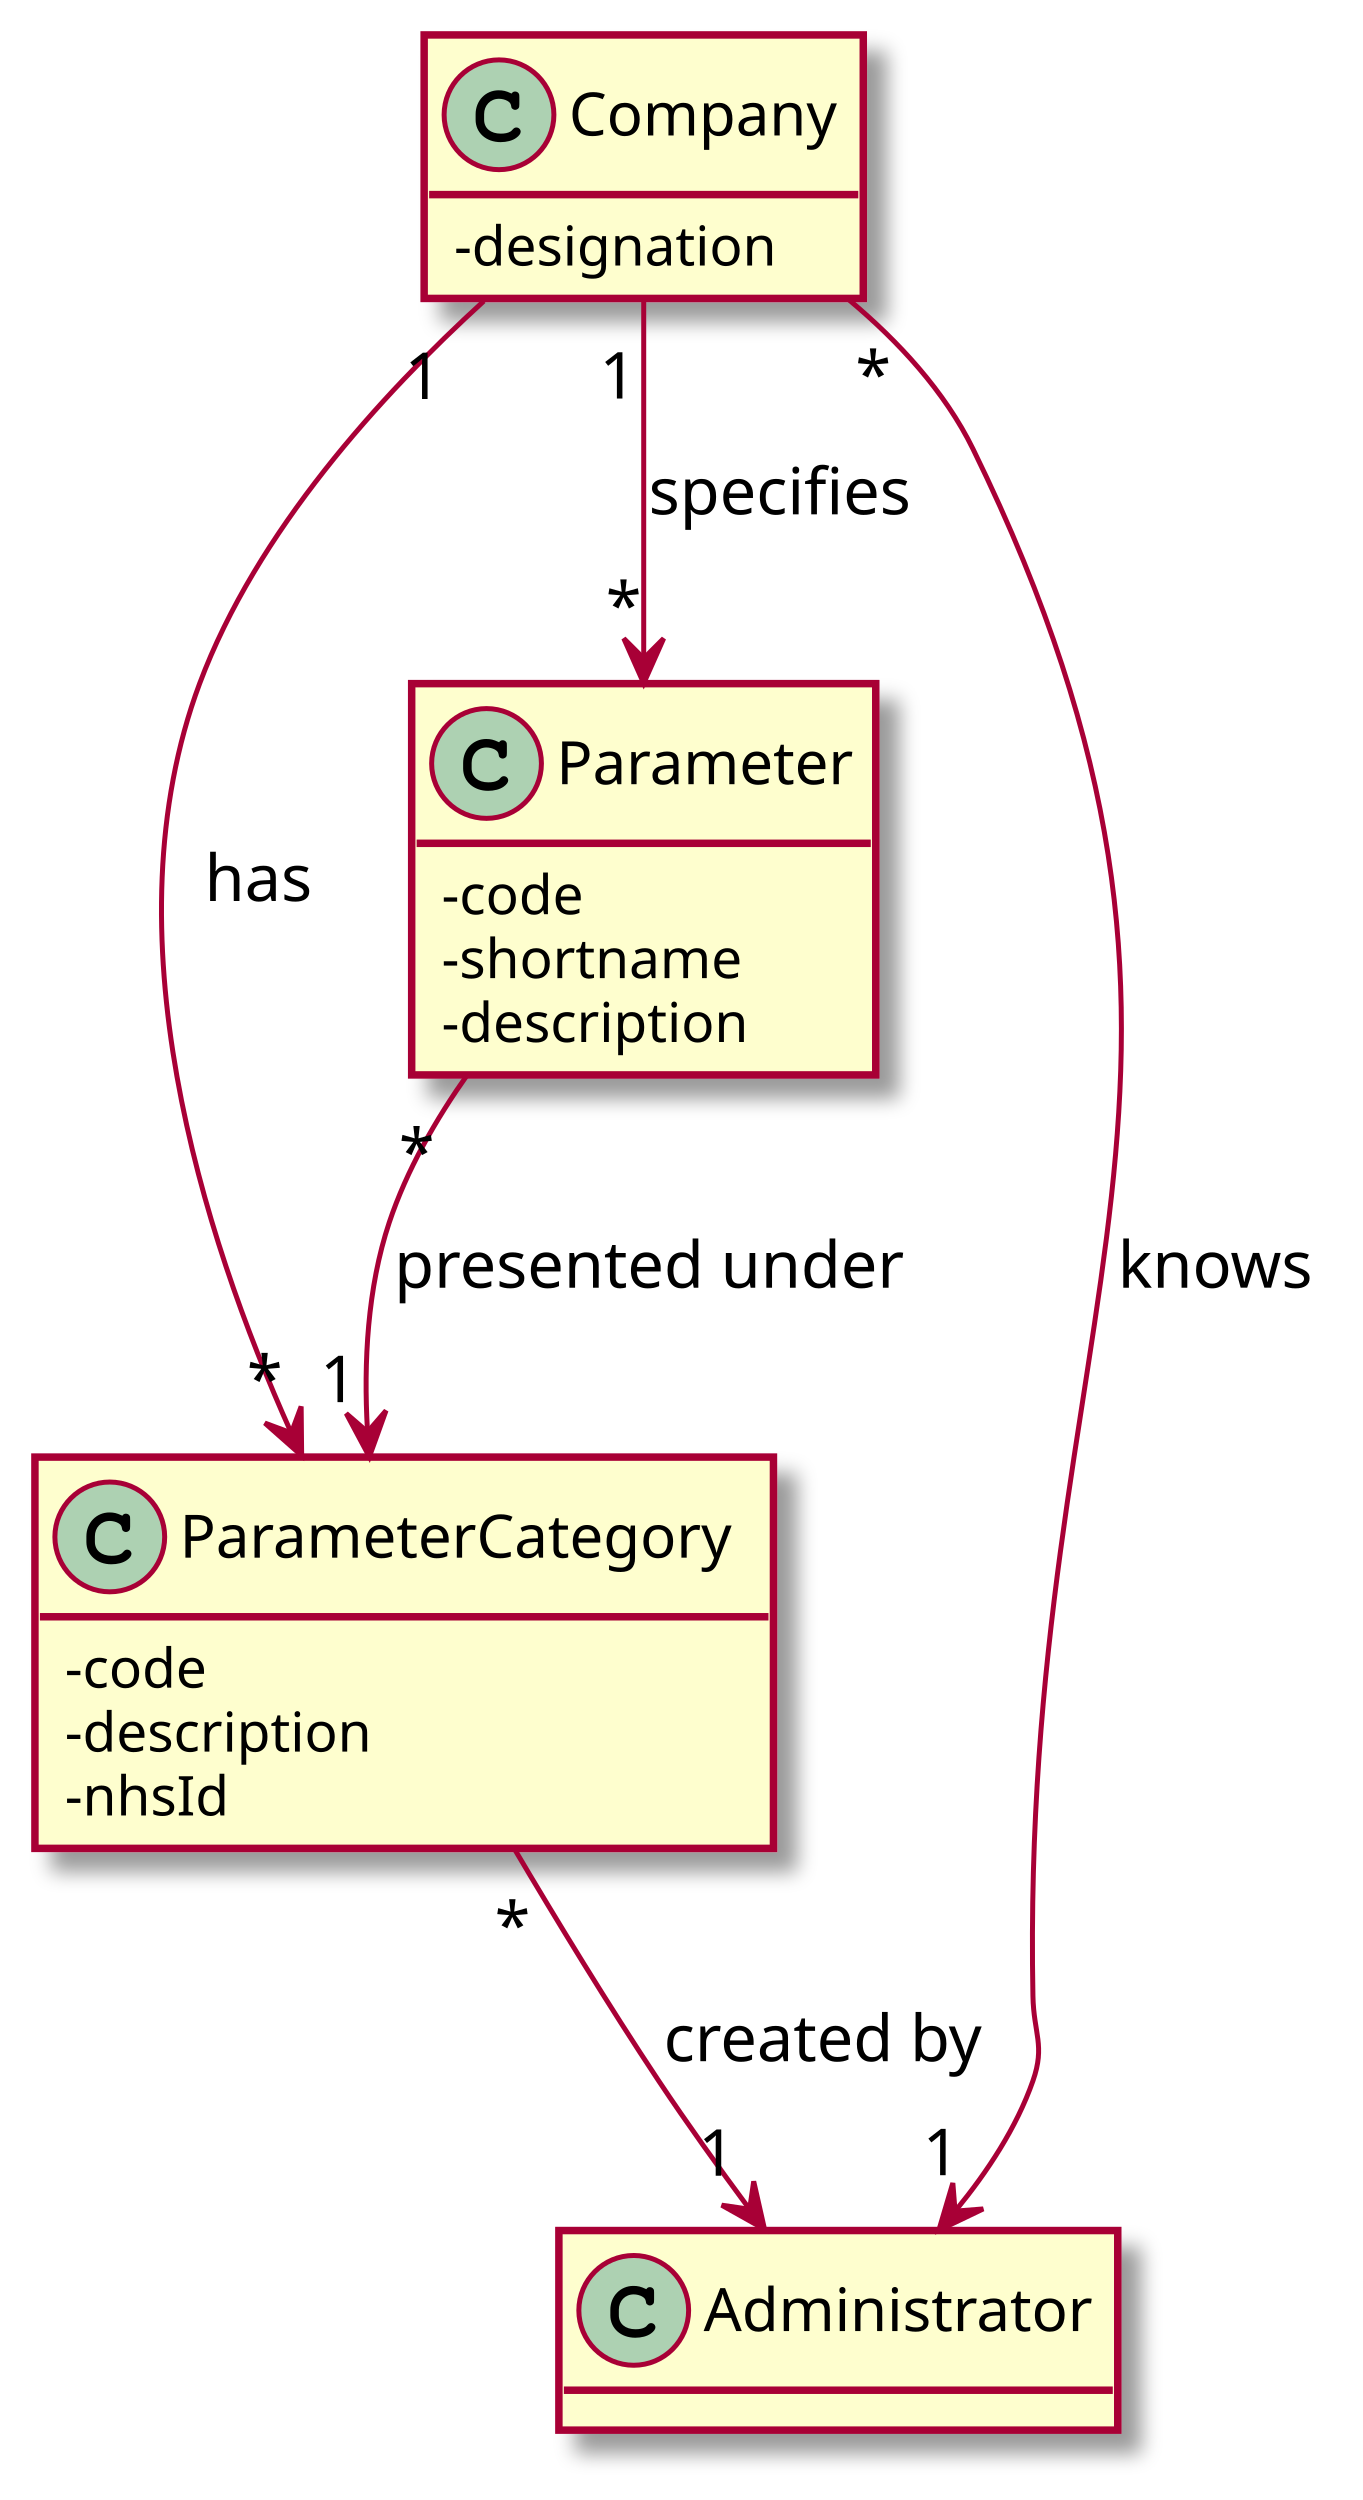
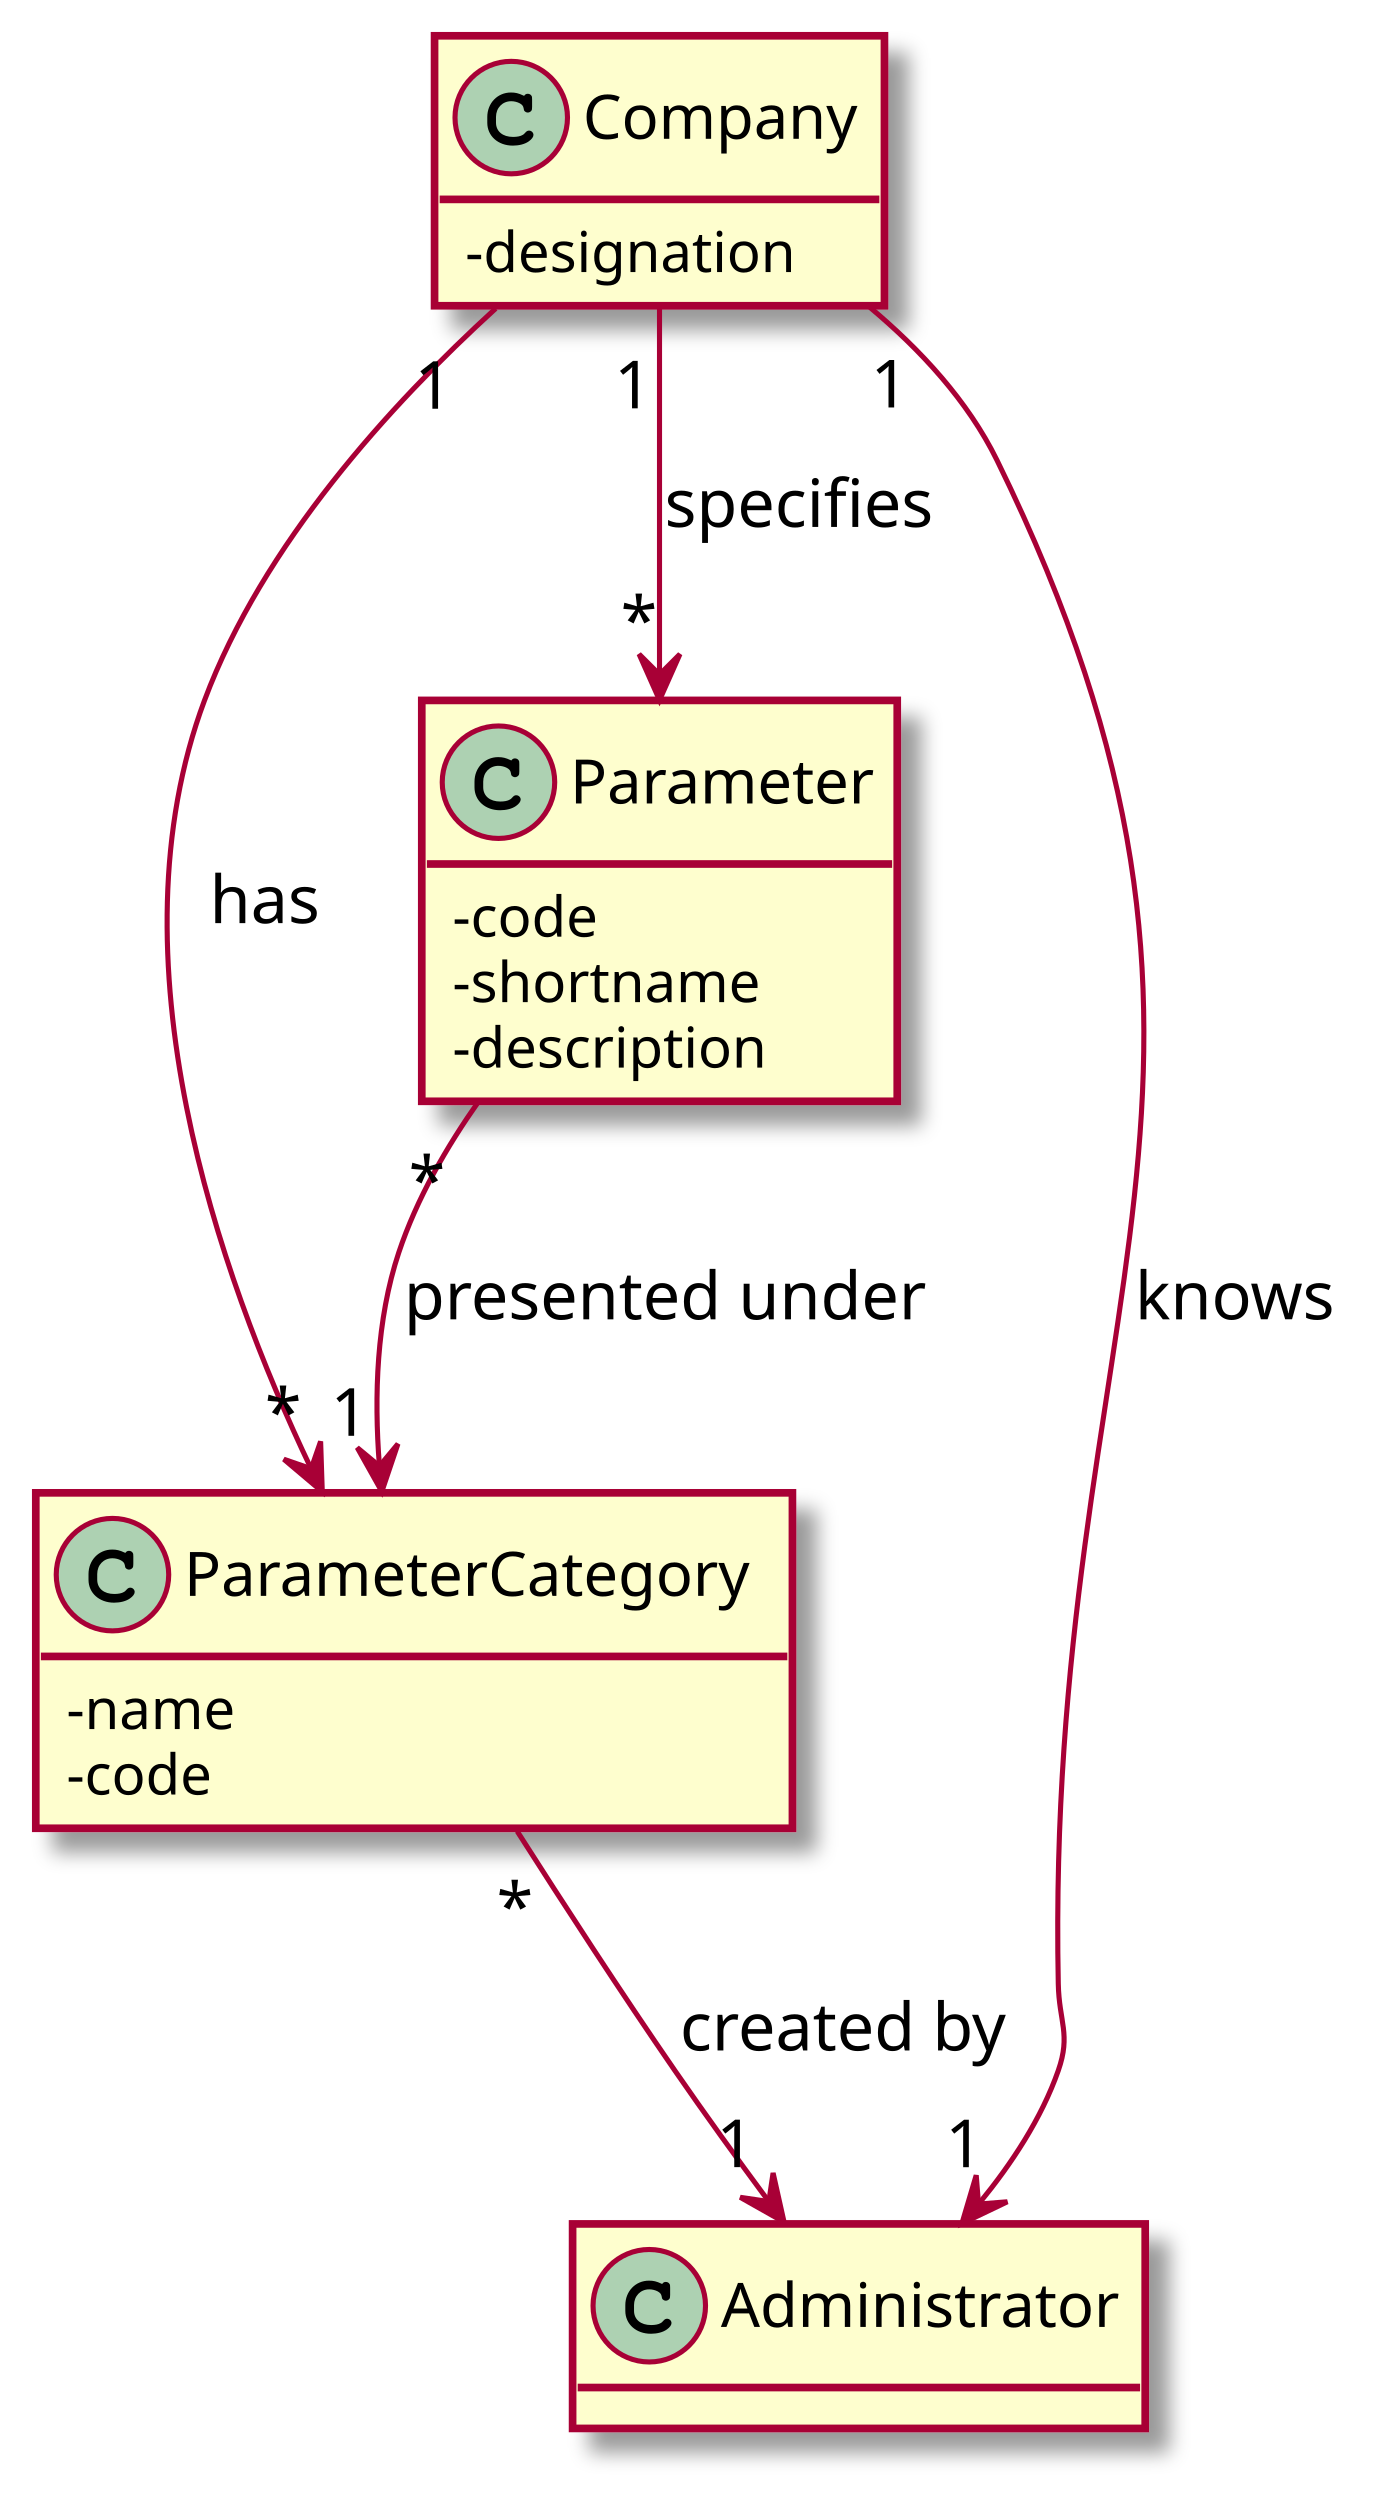
- <svg xmlns="http://www.w3.org/2000/svg" contentScriptType="application/ecmascript" contentStyleType="text/css" height="501px" preserveAspectRatio="none" style="width:273px;height:501px;" version="1.1" viewBox="0 0 273 501" width="273px" zoomAndPan="magnify">
+ <svg xmlns="http://www.w3.org/2000/svg" contentScriptType="application/ecmascript" contentStyleType="text/css" height="489px" preserveAspectRatio="none" style="width:271px;height:489px;" version="1.1" viewBox="0 0 271 489" width="271px" zoomAndPan="magnify">
  <defs>
-     <filter height="300%" id="f71s5nhpw6rgd" width="300%" x="-1" y="-1">
+     <filter height="300%" id="f1hag7cyz4dxo9" width="300%" x="-1" y="-1">
      <feGaussianBlur result="blurOut" stdDeviation="2.0" />
      <feColorMatrix in="blurOut" result="blurOut2" type="matrix" values="0 0 0 0 0 0 0 0 0 0 0 0 0 0 0 0 0 0 .4 0" />
      <feOffset dx="4.0" dy="4.0" in="blurOut2" result="blurOut3" />
      <feBlend in="SourceGraphic" in2="blurOut3" mode="normal" />
    </filter>
  </defs>
  <g>
-     <rect codeLine="4" fill="#FEFECE" filter="url(#f71s5nhpw6rgd)" height="78.414" id="ParameterCategory" style="stroke:#A80036;stroke-width:1.5;" width="148" x="7" y="292" />
+     <rect codeLine="4" fill="#FEFECE" filter="url(#f1hag7cyz4dxo9)" height="65.609" id="ParameterCategory" style="stroke:#A80036;stroke-width:1.5;" width="148" x="7" y="292" />
    <ellipse cx="22" cy="308" fill="#ADD1B2" rx="11" ry="11" style="stroke:#A80036;stroke-width:1.0;" />
    <path d="M24.344,303.672 C23.406,303.234 22.812,303.094 21.938,303.094 C19.312,303.094 17.312,305.172 17.312,307.891 L17.312,309.016 C17.312,311.594 19.422,313.484 22.312,313.484 C23.531,313.484 24.688,313.188 25.438,312.641 C26.016,312.234 26.344,311.781 26.344,311.391 C26.344,310.938 25.953,310.547 25.484,310.547 C25.266,310.547 25.062,310.625 24.875,310.812 C24.422,311.297 24.422,311.297 24.234,311.391 C23.812,311.656 23.125,311.781 22.359,311.781 C20.312,311.781 19.016,310.688 19.016,308.984 L19.016,307.891 C19.016,306.109 20.266,304.797 22,304.797 C22.578,304.797 23.188,304.953 23.656,305.203 C24.141,305.484 24.312,305.703 24.406,306.109 C24.469,306.516 24.5,306.641 24.641,306.766 C24.781,306.906 25.016,307.016 25.234,307.016 C25.5,307.016 25.766,306.875 25.938,306.656 C26.047,306.5 26.078,306.312 26.078,305.891 L26.078,304.469 C26.078,304.031 26.062,303.906 25.969,303.75 C25.812,303.484 25.531,303.344 25.234,303.344 C24.938,303.344 24.734,303.438 24.516,303.75 L24.344,303.672 Z " fill="#000000" />
    <text fill="#000000" font-family="sans-serif" font-size="12" lengthAdjust="spacing" textLength="116" x="36" y="312.154">ParameterCategory</text>
    <line style="stroke:#A80036;stroke-width:1.5;" x1="8" x2="154" y1="324" y2="324" />
-     <text fill="#000000" font-family="sans-serif" font-size="11" lengthAdjust="spacing" textLength="32" x="13" y="338.21">-code</text>
-     <text fill="#000000" font-family="sans-serif" font-size="11" lengthAdjust="spacing" textLength="66" x="13" y="351.015">-description</text>
-     <text fill="#000000" font-family="sans-serif" font-size="11" lengthAdjust="spacing" textLength="34" x="13" y="363.82">-nhsId</text>
-     <rect codeLine="10" fill="#FEFECE" filter="url(#f71s5nhpw6rgd)" height="52.805" id="Company" style="stroke:#A80036;stroke-width:1.5;" width="88" x="85" y="7" />
+     <text fill="#000000" font-family="sans-serif" font-size="11" lengthAdjust="spacing" textLength="37" x="13" y="338.21">-name</text>
+     <text fill="#000000" font-family="sans-serif" font-size="11" lengthAdjust="spacing" textLength="32" x="13" y="351.015">-code</text>
+     <rect codeLine="9" fill="#FEFECE" filter="url(#f1hag7cyz4dxo9)" height="52.805" id="Company" style="stroke:#A80036;stroke-width:1.5;" width="88" x="85" y="7" />
    <ellipse cx="100" cy="23" fill="#ADD1B2" rx="11" ry="11" style="stroke:#A80036;stroke-width:1.0;" />
    <path d="M102.344,18.672 C101.406,18.234 100.812,18.094 99.938,18.094 C97.312,18.094 95.312,20.172 95.312,22.891 L95.312,24.016 C95.312,26.594 97.422,28.484 100.312,28.484 C101.531,28.484 102.688,28.188 103.438,27.641 C104.016,27.234 104.344,26.781 104.344,26.391 C104.344,25.938 103.953,25.547 103.484,25.547 C103.266,25.547 103.062,25.625 102.875,25.812 C102.422,26.297 102.422,26.297 102.234,26.391 C101.812,26.656 101.125,26.781 100.359,26.781 C98.312,26.781 97.016,25.688 97.016,23.984 L97.016,22.891 C97.016,21.109 98.266,19.797 100,19.797 C100.578,19.797 101.188,19.953 101.656,20.203 C102.141,20.484 102.312,20.703 102.406,21.109 C102.469,21.516 102.5,21.641 102.641,21.766 C102.781,21.906 103.016,22.016 103.234,22.016 C103.5,22.016 103.766,21.875 103.938,21.656 C104.047,21.5 104.078,21.312 104.078,20.891 L104.078,19.469 C104.078,19.031 104.062,18.906 103.969,18.75 C103.812,18.484 103.531,18.344 103.234,18.344 C102.938,18.344 102.734,18.438 102.516,18.75 L102.344,18.672 Z " fill="#000000" />
    <text fill="#000000" font-family="sans-serif" font-size="12" lengthAdjust="spacing" textLength="56" x="114" y="27.154">Company</text>
    <line style="stroke:#A80036;stroke-width:1.5;" x1="86" x2="172" y1="39" y2="39" />
    <text fill="#000000" font-family="sans-serif" font-size="11" lengthAdjust="spacing" textLength="70" x="91" y="53.21">-designation</text>
-     <rect codeLine="14" fill="#FEFECE" filter="url(#f71s5nhpw6rgd)" height="78.414" id="Parameter" style="stroke:#A80036;stroke-width:1.5;" width="93" x="82.5" y="137" />
+     <rect codeLine="13" fill="#FEFECE" filter="url(#f1hag7cyz4dxo9)" height="78.414" id="Parameter" style="stroke:#A80036;stroke-width:1.5;" width="93" x="82.5" y="137" />
    <ellipse cx="97.5" cy="153" fill="#ADD1B2" rx="11" ry="11" style="stroke:#A80036;stroke-width:1.0;" />
    <path d="M99.844,148.672 C98.906,148.234 98.312,148.094 97.438,148.094 C94.812,148.094 92.812,150.172 92.812,152.891 L92.812,154.016 C92.812,156.594 94.922,158.484 97.812,158.484 C99.031,158.484 100.188,158.188 100.938,157.641 C101.516,157.234 101.844,156.781 101.844,156.391 C101.844,155.938 101.453,155.547 100.984,155.547 C100.766,155.547 100.562,155.625 100.375,155.812 C99.922,156.297 99.922,156.297 99.734,156.391 C99.312,156.656 98.625,156.781 97.859,156.781 C95.812,156.781 94.516,155.688 94.516,153.984 L94.516,152.891 C94.516,151.109 95.766,149.797 97.5,149.797 C98.078,149.797 98.688,149.953 99.156,150.203 C99.641,150.484 99.812,150.703 99.906,151.109 C99.969,151.516 100,151.641 100.141,151.766 C100.281,151.906 100.516,152.016 100.734,152.016 C101,152.016 101.266,151.875 101.438,151.656 C101.547,151.5 101.578,151.312 101.578,150.891 L101.578,149.469 C101.578,149.031 101.562,148.906 101.469,148.75 C101.312,148.484 101.031,148.344 100.734,148.344 C100.438,148.344 100.234,148.438 100.016,148.75 L99.844,148.672 Z " fill="#000000" />
    <text fill="#000000" font-family="sans-serif" font-size="12" lengthAdjust="spacing" textLength="61" x="111.5" y="157.154">Parameter</text>
    <line style="stroke:#A80036;stroke-width:1.5;" x1="83.5" x2="174.5" y1="169" y2="169" />
    <text fill="#000000" font-family="sans-serif" font-size="11" lengthAdjust="spacing" textLength="32" x="88.5" y="183.21">-code</text>
    <text fill="#000000" font-family="sans-serif" font-size="11" lengthAdjust="spacing" textLength="65" x="88.5" y="196.015">-shortname</text>
    <text fill="#000000" font-family="sans-serif" font-size="11" lengthAdjust="spacing" textLength="66" x="88.5" y="208.82">-description</text>
-     <rect codeLine="20" fill="#FEFECE" filter="url(#f71s5nhpw6rgd)" height="40" id="Administrator" style="stroke:#A80036;stroke-width:1.5;" width="112" x="112" y="447" />
-     <ellipse cx="127" cy="463" fill="#ADD1B2" rx="11" ry="11" style="stroke:#A80036;stroke-width:1.0;" />
-     <path d="M129.344,458.672 C128.406,458.234 127.812,458.094 126.938,458.094 C124.312,458.094 122.312,460.172 122.312,462.891 L122.312,464.016 C122.312,466.594 124.422,468.484 127.312,468.484 C128.531,468.484 129.688,468.188 130.438,467.641 C131.016,467.234 131.344,466.781 131.344,466.391 C131.344,465.938 130.953,465.547 130.484,465.547 C130.266,465.547 130.062,465.625 129.875,465.812 C129.422,466.297 129.422,466.297 129.234,466.391 C128.812,466.656 128.125,466.781 127.359,466.781 C125.312,466.781 124.016,465.688 124.016,463.984 L124.016,462.891 C124.016,461.109 125.266,459.797 127,459.797 C127.578,459.797 128.188,459.953 128.656,460.203 C129.141,460.484 129.312,460.703 129.406,461.109 C129.469,461.516 129.5,461.641 129.641,461.766 C129.781,461.906 130.016,462.016 130.234,462.016 C130.5,462.016 130.766,461.875 130.938,461.656 C131.047,461.5 131.078,461.312 131.078,460.891 L131.078,459.469 C131.078,459.031 131.062,458.906 130.969,458.75 C130.812,458.484 130.531,458.344 130.234,458.344 C129.938,458.344 129.734,458.438 129.516,458.75 L129.344,458.672 Z " fill="#000000" />
-     <text fill="#000000" font-family="sans-serif" font-size="12" lengthAdjust="spacing" textLength="80" x="141" y="467.154">Administrator</text>
-     <line style="stroke:#A80036;stroke-width:1.5;" x1="113" x2="223" y1="479" y2="479" />
-     <path codeLine="23" d="M129,60.27 C129,80.229 129,108.327 129,131.72 " fill="none" id="Company-to-Parameter" style="stroke:#A80036;stroke-width:1.0;" />
+     <rect codeLine="19" fill="#FEFECE" filter="url(#f1hag7cyz4dxo9)" height="40" id="Administrator" style="stroke:#A80036;stroke-width:1.5;" width="112" x="112" y="435" />
+     <ellipse cx="127" cy="451" fill="#ADD1B2" rx="11" ry="11" style="stroke:#A80036;stroke-width:1.0;" />
+     <path d="M129.344,446.672 C128.406,446.234 127.812,446.094 126.938,446.094 C124.312,446.094 122.312,448.172 122.312,450.891 L122.312,452.016 C122.312,454.594 124.422,456.484 127.312,456.484 C128.531,456.484 129.688,456.188 130.438,455.641 C131.016,455.234 131.344,454.781 131.344,454.391 C131.344,453.938 130.953,453.547 130.484,453.547 C130.266,453.547 130.062,453.625 129.875,453.812 C129.422,454.297 129.422,454.297 129.234,454.391 C128.812,454.656 128.125,454.781 127.359,454.781 C125.312,454.781 124.016,453.688 124.016,451.984 L124.016,450.891 C124.016,449.109 125.266,447.797 127,447.797 C127.578,447.797 128.188,447.953 128.656,448.203 C129.141,448.484 129.312,448.703 129.406,449.109 C129.469,449.516 129.5,449.641 129.641,449.766 C129.781,449.906 130.016,450.016 130.234,450.016 C130.5,450.016 130.766,449.875 130.938,449.656 C131.047,449.5 131.078,449.312 131.078,448.891 L131.078,447.469 C131.078,447.031 131.062,446.906 130.969,446.75 C130.812,446.484 130.531,446.344 130.234,446.344 C129.938,446.344 129.734,446.438 129.516,446.75 L129.344,446.672 Z " fill="#000000" />
+     <text fill="#000000" font-family="sans-serif" font-size="12" lengthAdjust="spacing" textLength="80" x="141" y="455.154">Administrator</text>
+     <line style="stroke:#A80036;stroke-width:1.5;" x1="113" x2="223" y1="467" y2="467" />
+     <path codeLine="22" d="M129,60.27 C129,80.229 129,108.327 129,131.72 " fill="none" id="Company-to-Parameter" style="stroke:#A80036;stroke-width:1.0;" />
    <polygon fill="#A80036" points="129,136.941,133,127.941,129,131.941,125,127.941,129,136.941" style="stroke:#A80036;stroke-width:1.0;" />
    <text fill="#000000" font-family="sans-serif" font-size="13" lengthAdjust="spacing" textLength="56" x="130" y="103.067">specifies</text>
    <text fill="#000000" font-family="sans-serif" font-size="13" lengthAdjust="spacing" textLength="8" x="120.125" y="79.869">1</text>
    <text fill="#000000" font-family="sans-serif" font-size="13" lengthAdjust="spacing" textLength="7" x="121.398" y="125.981">*</text>
-     <path codeLine="24" d="M96.958,60.337 C76.354,79.129 51.381,106.534 40,137 C21.397,186.799 40.416,247.147 58.28,286.953 " fill="none" id="Company-to-ParameterCategory" style="stroke:#A80036;stroke-width:1.0;" />
-     <polygon fill="#A80036" points="60.45,291.704,60.35,281.856,58.373,287.156,53.073,285.179,60.45,291.704" style="stroke:#A80036;stroke-width:1.0;" />
+     <path codeLine="23" d="M96.958,60.337 C76.354,79.129 51.381,106.534 40,137 C21.168,187.413 42.56,248.863 60.827,287.221 " fill="none" id="Company-to-ParameterCategory" style="stroke:#A80036;stroke-width:1.0;" />
+     <polygon fill="#A80036" points="63.036,291.782,62.712,281.938,60.856,287.282,55.513,285.426,63.036,291.782" style="stroke:#A80036;stroke-width:1.0;" />
    <text fill="#000000" font-family="sans-serif" font-size="13" lengthAdjust="spacing" textLength="23" x="41" y="180.567">has</text>
    <text fill="#000000" font-family="sans-serif" font-size="13" lengthAdjust="spacing" textLength="8" x="81.074" y="79.951">1</text>
-     <text fill="#000000" font-family="sans-serif" font-size="13" lengthAdjust="spacing" textLength="7" x="49.467" y="280.997">*</text>
-     <path codeLine="25" d="M93.816,215.164 C87.326,224.316 81.5,234.5 78,245 C73.63,258.109 72.856,272.992 73.633,286.6 " fill="none" id="Parameter-to-ParameterCategory" style="stroke:#A80036;stroke-width:1.0;" />
-     <polygon fill="#A80036" points="74.019,291.945,77.361,282.68,73.659,286.958,69.382,283.256,74.019,291.945" style="stroke:#A80036;stroke-width:1.0;" />
+     <text fill="#000000" font-family="sans-serif" font-size="13" lengthAdjust="spacing" textLength="7" x="51.81" y="280.884">*</text>
+     <path codeLine="24" d="M93.816,215.164 C87.326,224.316 81.5,234.5 78,245 C73.632,258.104 73.162,273.115 74.2,286.507 " fill="none" id="Parameter-to-ParameterCategory" style="stroke:#A80036;stroke-width:1.0;" />
+     <polygon fill="#A80036" points="74.688,291.747,77.838,282.415,74.225,286.769,69.872,283.156,74.688,291.747" style="stroke:#A80036;stroke-width:1.0;" />
    <text fill="#000000" font-family="sans-serif" font-size="13" lengthAdjust="spacing" textLength="106" x="79" y="258.067">presented under</text>
    <text fill="#000000" font-family="sans-serif" font-size="13" lengthAdjust="spacing" textLength="7" x="79.925" y="235.518">*</text>
-     <text fill="#000000" font-family="sans-serif" font-size="13" lengthAdjust="spacing" textLength="8" x="64.132" y="280.986">1</text>
-     <path codeLine="26" d="M102.853,370.129 C111.613,384.952 121.991,401.955 132,417 C137.624,425.454 144.104,434.473 150.003,442.438 " fill="none" id="ParameterCategory-to-Administrator" style="stroke:#A80036;stroke-width:1.0;" />
-     <polygon fill="#A80036" points="153.211,446.745,151.041,437.138,150.224,442.735,144.626,441.918,153.211,446.745" style="stroke:#A80036;stroke-width:1.0;" />
-     <text fill="#000000" font-family="sans-serif" font-size="13" lengthAdjust="spacing" textLength="69" x="133" y="413.067">created by</text>
-     <text fill="#000000" font-family="sans-serif" font-size="13" lengthAdjust="spacing" textLength="7" x="99.121" y="390.477">*</text>
-     <text fill="#000000" font-family="sans-serif" font-size="13" lengthAdjust="spacing" textLength="8" x="139.927" y="436.024">1</text>
-     <path codeLine="27" d="M170.172,60.119 C180.035,68.378 189.34,78.436 195,90 C255.612,213.844 204.333,262.145 207,400 C207.146,407.554 209.492,409.867 207,417 C203.732,426.353 197.849,435.256 191.627,442.845 " fill="none" id="Company-to-Administrator" style="stroke:#A80036;stroke-width:1.0;" />
-     <polygon fill="#A80036" points="188.15,446.92,197.034,442.669,191.395,443.116,190.948,437.477,188.15,446.92" style="stroke:#A80036;stroke-width:1.0;" />
-     <text fill="#000000" font-family="sans-serif" font-size="13" lengthAdjust="spacing" textLength="41" x="224" y="258.067">knows</text>
-     <text fill="#000000" font-family="sans-serif" font-size="13" lengthAdjust="spacing" textLength="7" x="171.413" y="79.685">*</text>
-     <text fill="#000000" font-family="sans-serif" font-size="13" lengthAdjust="spacing" textLength="8" x="184.894" y="435.904">1</text>
+     <text fill="#000000" font-family="sans-serif" font-size="13" lengthAdjust="spacing" textLength="8" x="64.658" y="280.842">1</text>
+     <path codeLine="25" d="M101.163,358.193 C110.368,372.638 121.532,389.811 132,405 C137.762,413.36 144.276,422.356 150.164,430.329 " fill="none" id="ParameterCategory-to-Administrator" style="stroke:#A80036;stroke-width:1.0;" />
+     <polygon fill="#A80036" points="153.362,434.642,151.215,425.031,150.384,430.626,144.788,429.795,153.362,434.642" style="stroke:#A80036;stroke-width:1.0;" />
+     <text fill="#000000" font-family="sans-serif" font-size="13" lengthAdjust="spacing" textLength="69" x="133" y="401.067">created by</text>
+     <text fill="#000000" font-family="sans-serif" font-size="13" lengthAdjust="spacing" textLength="7" x="97.131" y="377.555">*</text>
+     <text fill="#000000" font-family="sans-serif" font-size="13" lengthAdjust="spacing" textLength="8" x="140.12" y="423.893">1</text>
+     <path codeLine="26" d="M170.16,60.125 C180.023,68.383 189.331,78.44 195,90 C253.362,209.012 204.333,255.475 207,388 C207.152,395.554 209.492,397.867 207,405 C203.732,414.353 197.849,423.256 191.627,430.845 " fill="none" id="Company-to-Administrator" style="stroke:#A80036;stroke-width:1.0;" />
+     <polygon fill="#A80036" points="188.15,434.92,197.034,430.669,191.395,431.116,190.948,425.477,188.15,434.92" style="stroke:#A80036;stroke-width:1.0;" />
+     <text fill="#000000" font-family="sans-serif" font-size="13" lengthAdjust="spacing" textLength="41" x="222" y="258.067">knows</text>
+     <text fill="#000000" font-family="sans-serif" font-size="13" lengthAdjust="spacing" textLength="8" x="170.289" y="79.693">1</text>
+     <text fill="#000000" font-family="sans-serif" font-size="13" lengthAdjust="spacing" textLength="8" x="184.894" y="423.904">1</text>
  </g>
</svg>
